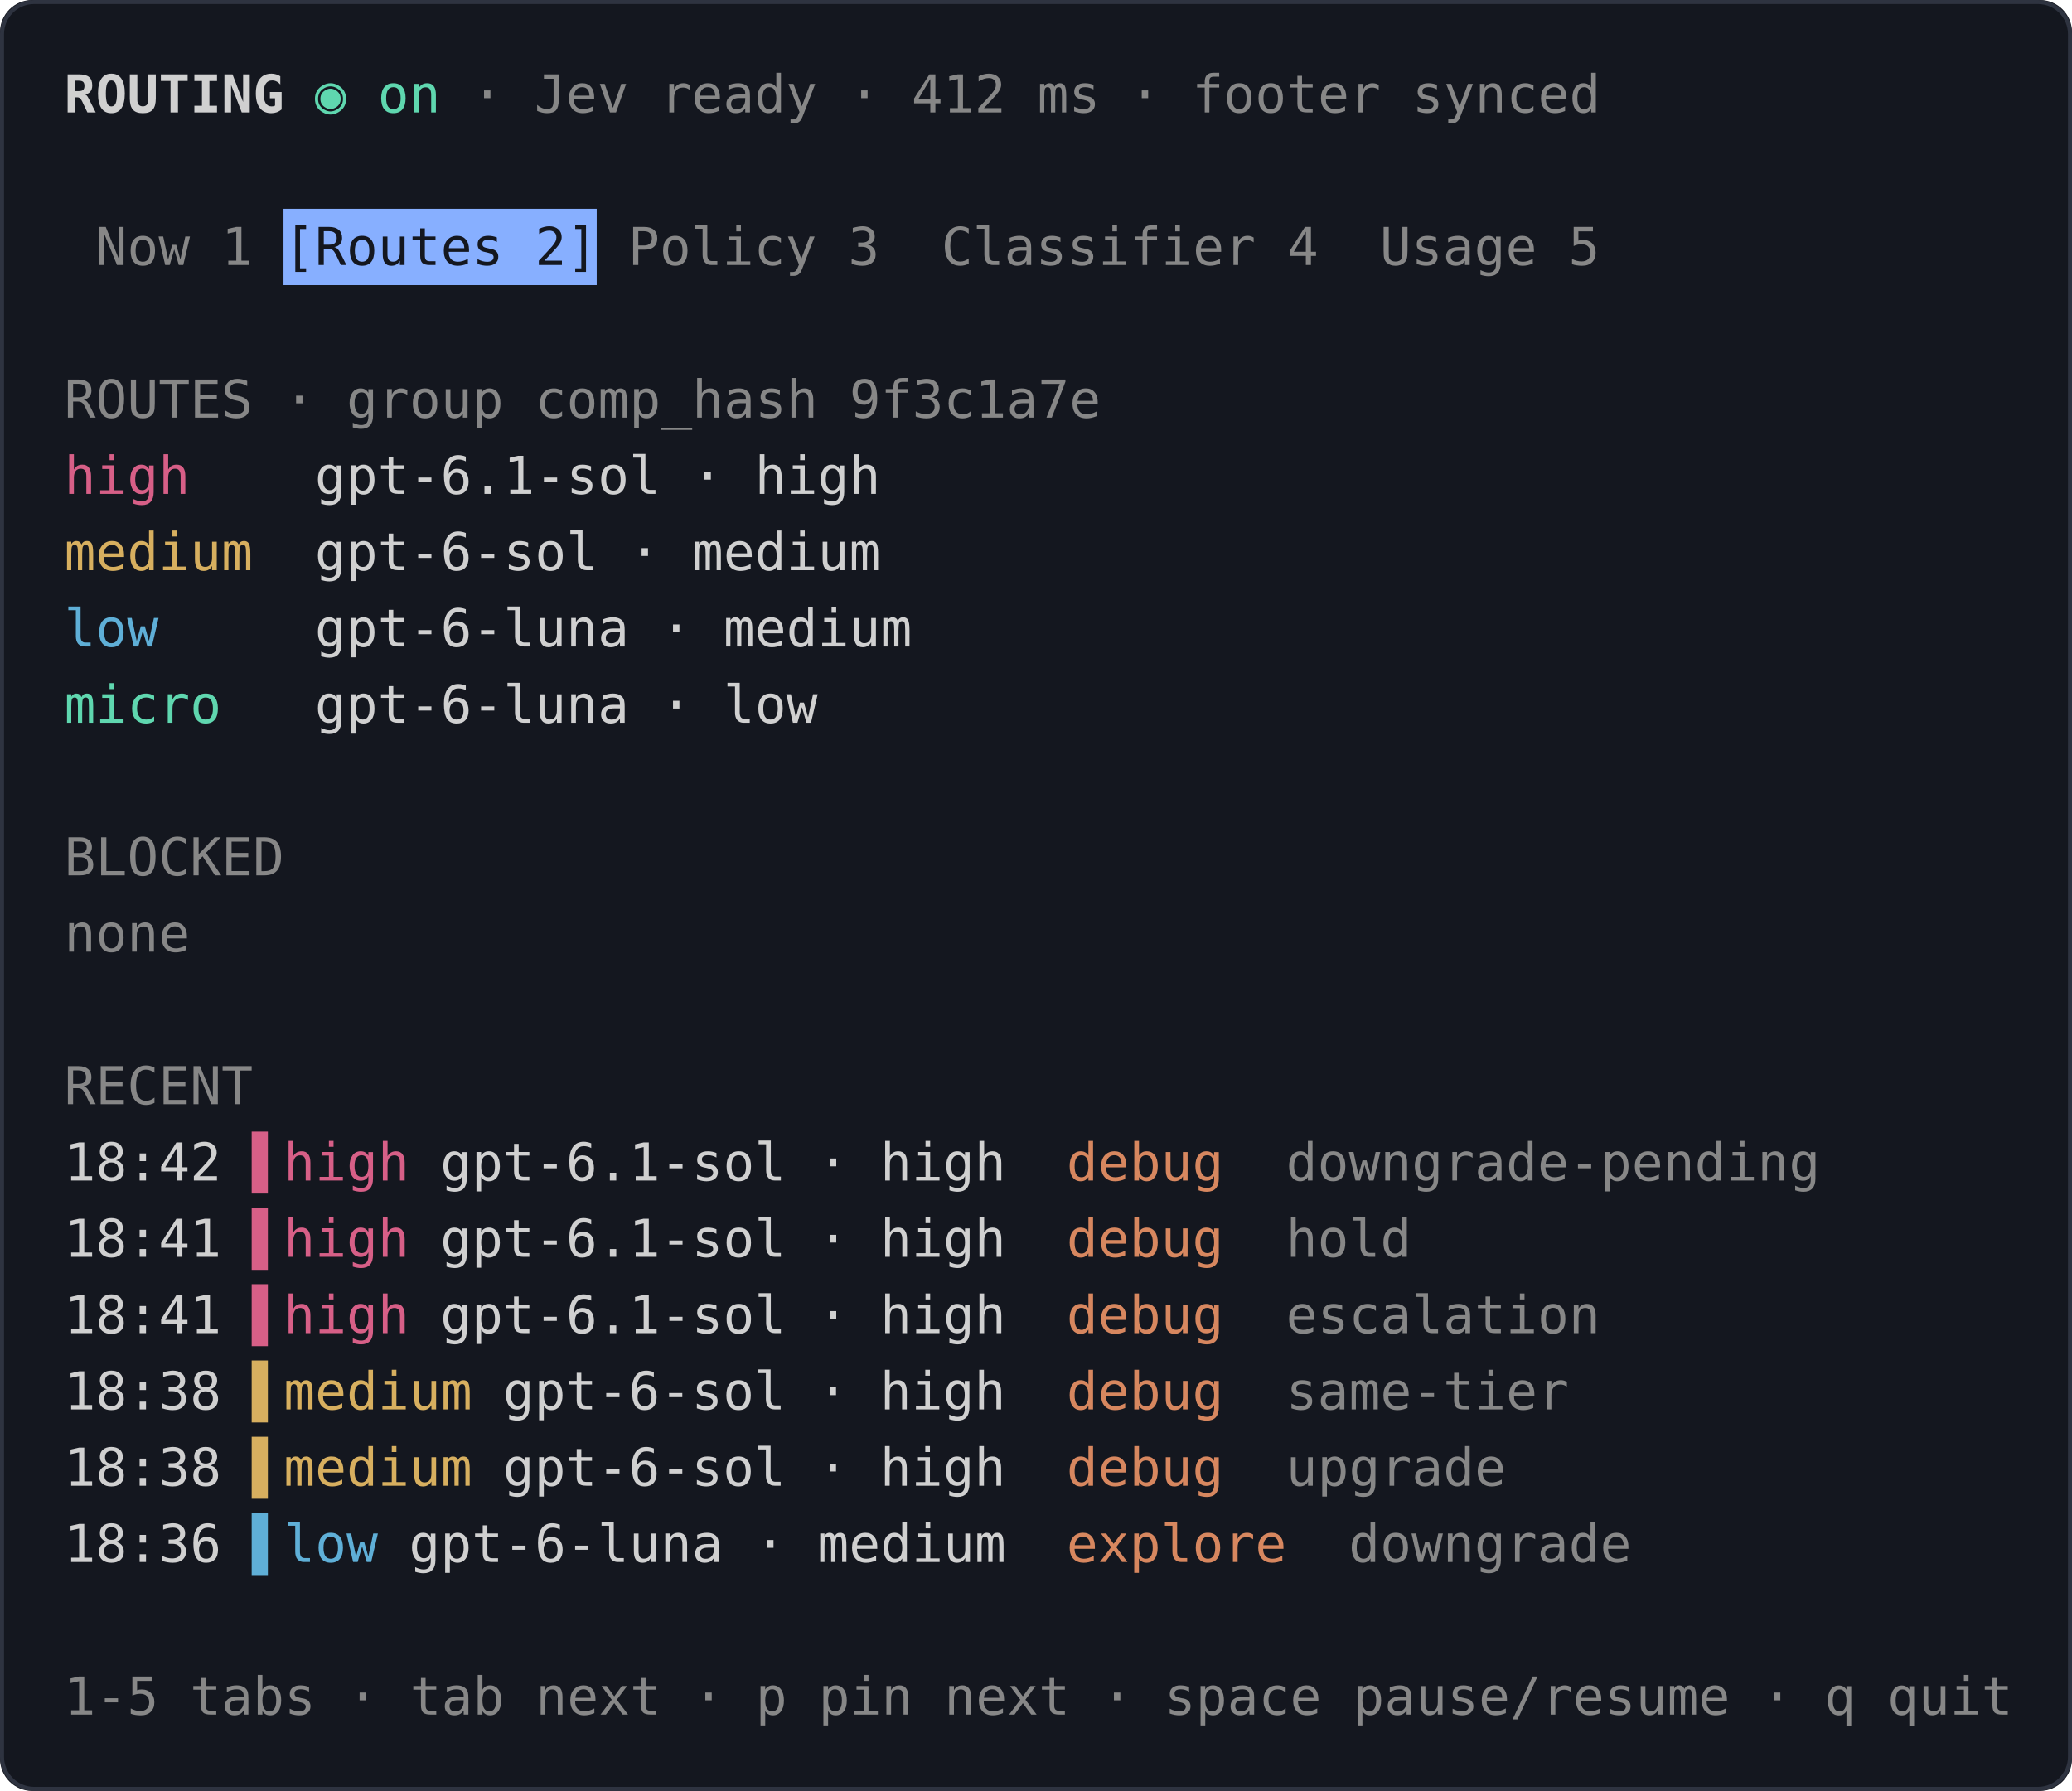
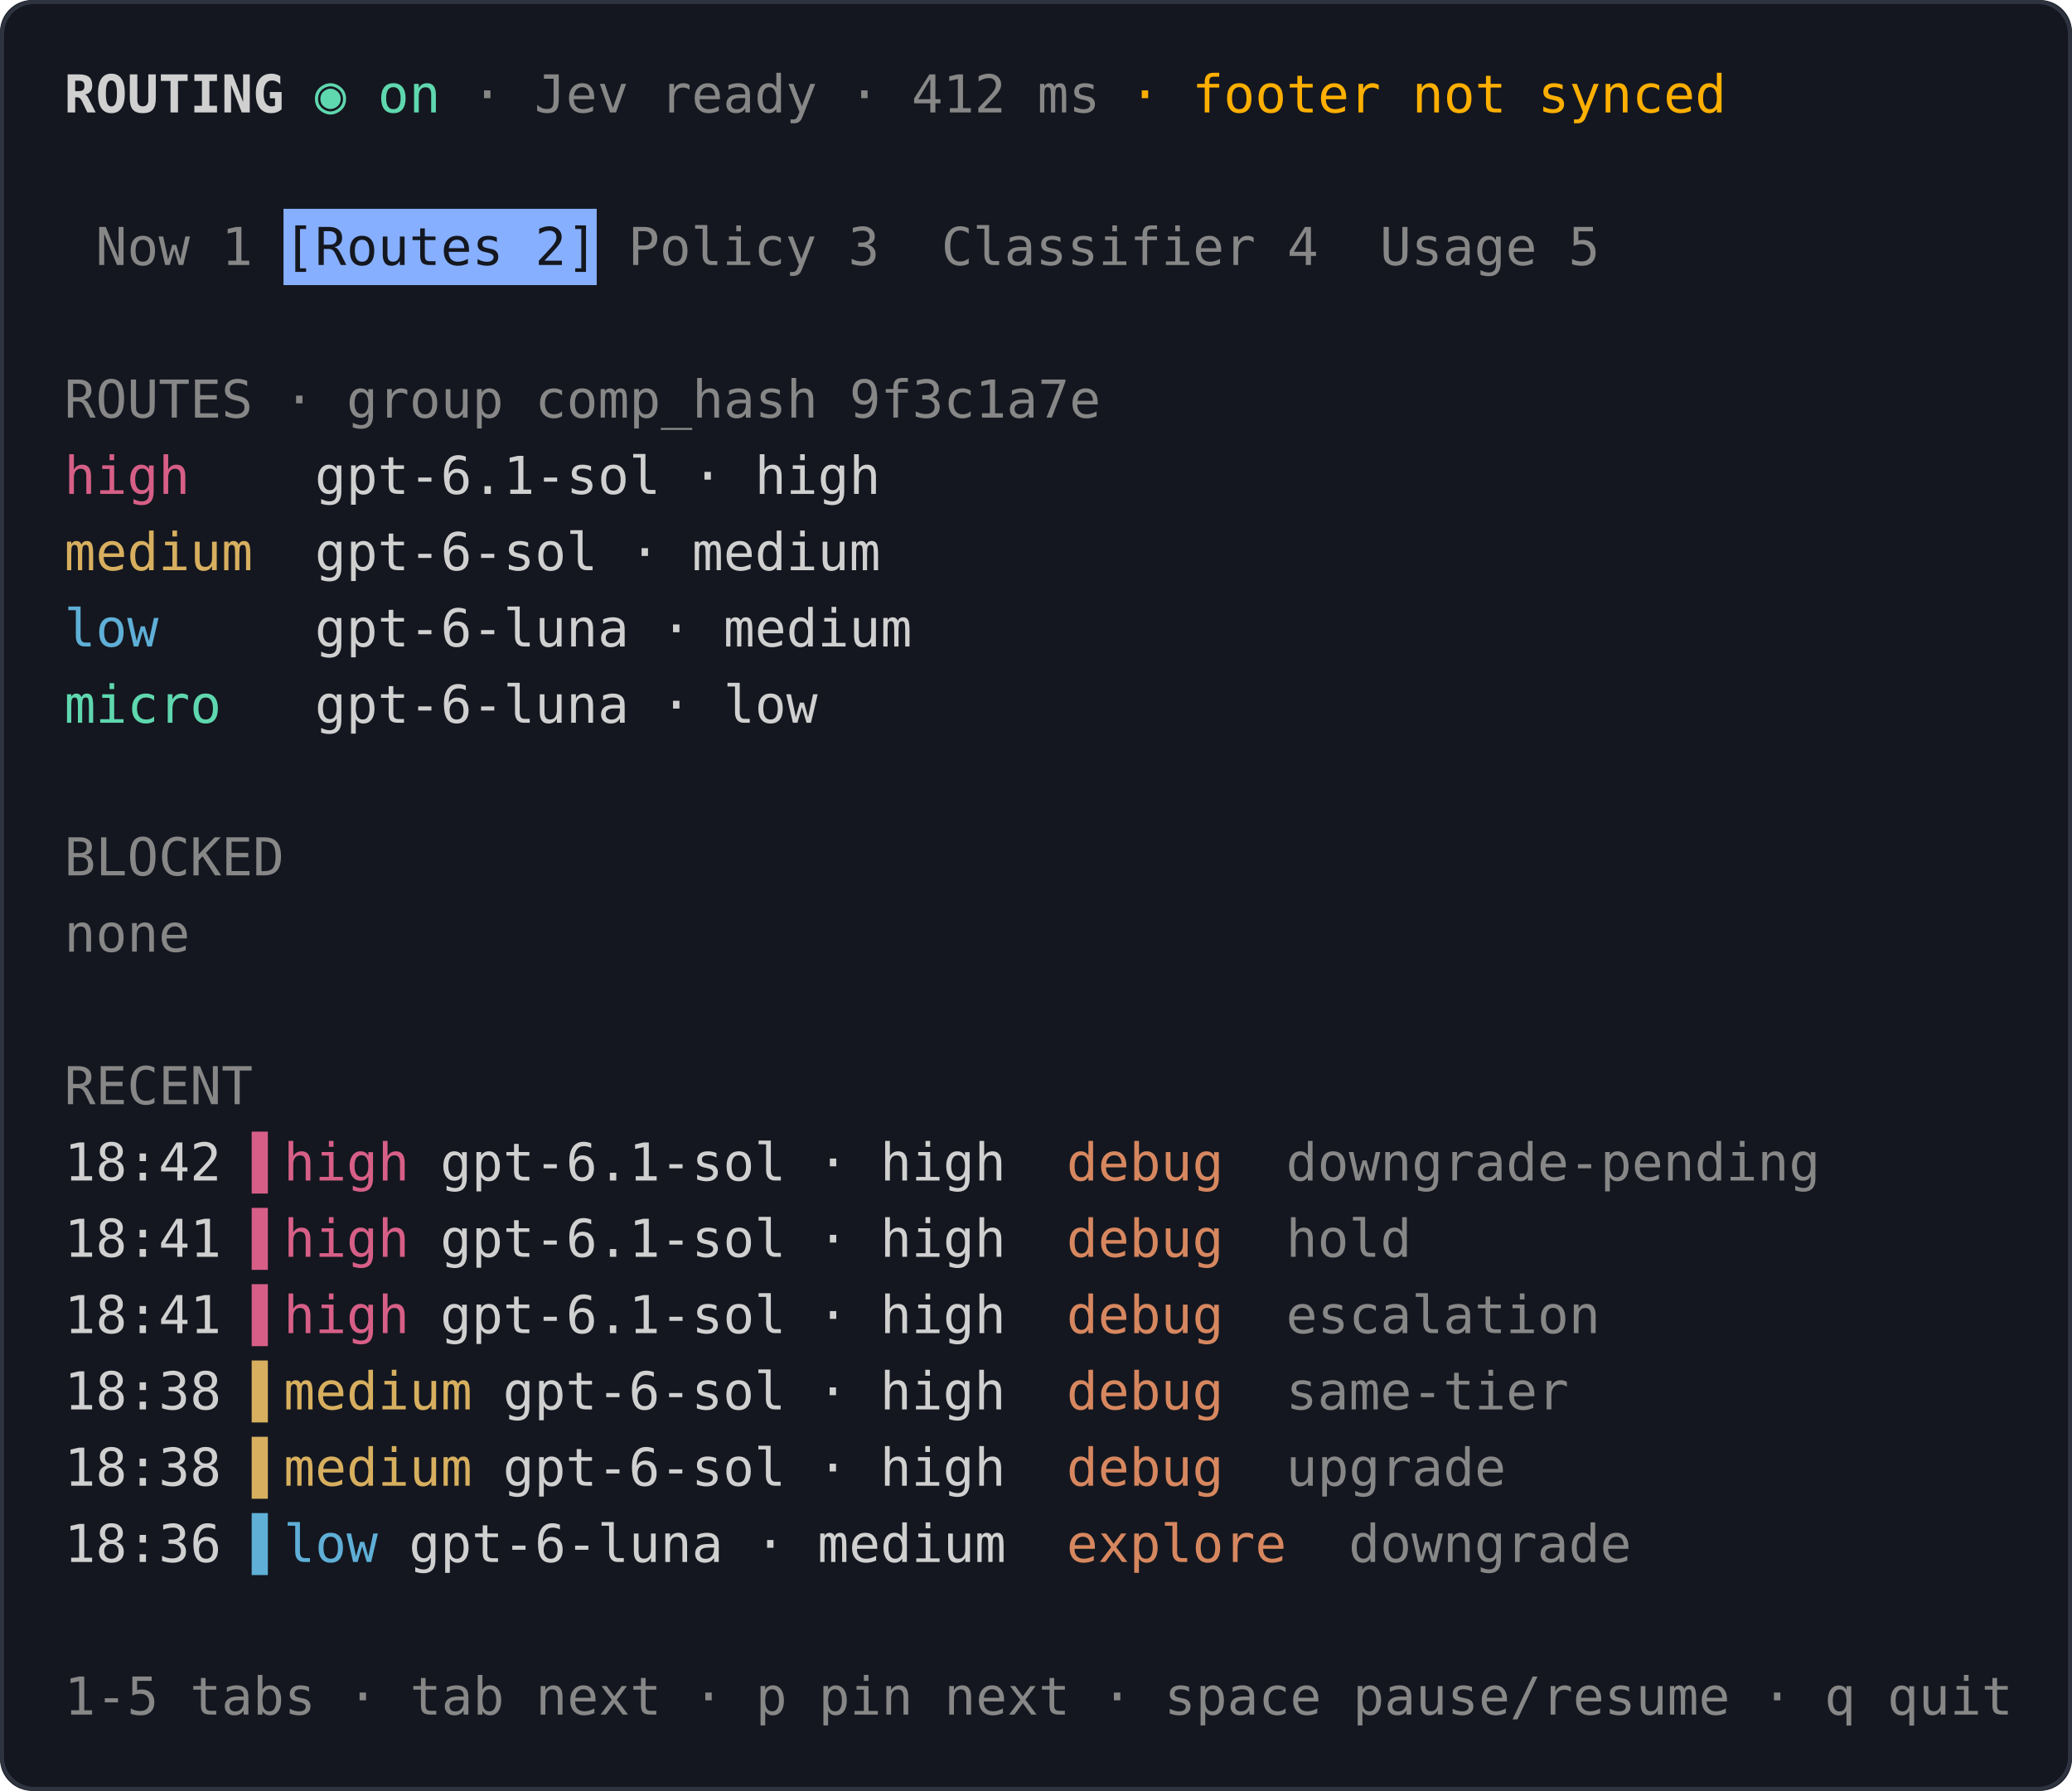
<svg xmlns="http://www.w3.org/2000/svg" viewBox="0 0 516 446" width="516" height="446" role="img" aria-labelledby="title desc">
  <style>text { font-family: ui-monospace, SFMono-Regular, Menlo, Consolas, 'DejaVu Sans Mono', monospace; font-size: 13px; }</style>
  <rect width="516" height="446" rx="8" fill="#14171f" />
  <rect x="0.5" y="0.5" width="515" height="445" rx="8" fill="none" stroke="#2e3340" />
  <text x="16.0" y="28.0" fill="#d0d0d0" font-weight="700" xml:space="preserve">ROUTING</text>
  <text x="78.4" y="28.0" fill="#5fd7af" xml:space="preserve">◉ on</text>
  <text x="109.6" y="28.0" fill="#878787" xml:space="preserve"> · Jev ready · 412 ms</text>
-   <text x="273.4" y="28.0" fill="#878787" xml:space="preserve"> · footer synced</text>
+   <text x="273.4" y="28.0" fill="#ffaf00" xml:space="preserve"> · footer not synced</text>
  <text x="16.0" y="66.0" fill="#878787" xml:space="preserve"> Now 1 </text>
  <rect x="70.6" y="52.0" width="78.0" height="19" fill="#87afff" />
  <text x="70.6" y="66.0" fill="#14171f" xml:space="preserve">[Routes 2]</text>
  <text x="148.6" y="66.0" fill="#878787" xml:space="preserve"> Policy 3 </text>
  <text x="226.6" y="66.0" fill="#878787" xml:space="preserve"> Classifier 4 </text>
  <text x="335.8" y="66.0" fill="#878787" xml:space="preserve"> Usage 5 </text>
  <text x="16.0" y="104.0" fill="#878787" xml:space="preserve">ROUTES</text>
  <text x="62.8" y="104.0" fill="#878787" xml:space="preserve"> · group comp_hash 9f3c1a7e</text>
  <text x="16.0" y="123.0" fill="#d75f87" xml:space="preserve">high    </text>
  <text x="78.4" y="123.0" fill="#d0d0d0" xml:space="preserve">gpt-6.1-sol · high</text>
  <text x="16.0" y="142.0" fill="#d7af5f" xml:space="preserve">medium  </text>
  <text x="78.4" y="142.0" fill="#d0d0d0" xml:space="preserve">gpt-6-sol · medium</text>
  <text x="16.0" y="161.0" fill="#5fafd7" xml:space="preserve">low     </text>
  <text x="78.4" y="161.0" fill="#d0d0d0" xml:space="preserve">gpt-6-luna · medium</text>
  <text x="16.0" y="180.0" fill="#5fd7af" xml:space="preserve">micro   </text>
  <text x="78.4" y="180.0" fill="#d0d0d0" xml:space="preserve">gpt-6-luna · low</text>
  <text x="16.0" y="218.0" fill="#878787" xml:space="preserve">BLOCKED</text>
  <text x="16.0" y="237.0" fill="#878787" xml:space="preserve">none</text>
  <text x="16.0" y="275.0" fill="#878787" xml:space="preserve">RECENT</text>
  <text x="16.0" y="294.0" fill="#d0d0d0" xml:space="preserve">18:42 </text>
  <text x="62.8" y="294.0" fill="#d75f87" xml:space="preserve">▌high</text>
  <text x="101.8" y="294.0" fill="#d0d0d0" xml:space="preserve"> gpt-6.1-sol · high  </text>
  <text x="265.6" y="294.0" fill="#d7875f" xml:space="preserve">debug</text>
  <text x="304.6" y="294.0" fill="#878787" xml:space="preserve">  downgrade-pending</text>
  <text x="16.0" y="313.0" fill="#d0d0d0" xml:space="preserve">18:41 </text>
  <text x="62.8" y="313.0" fill="#d75f87" xml:space="preserve">▌high</text>
  <text x="101.8" y="313.0" fill="#d0d0d0" xml:space="preserve"> gpt-6.1-sol · high  </text>
  <text x="265.6" y="313.0" fill="#d7875f" xml:space="preserve">debug</text>
  <text x="304.6" y="313.0" fill="#878787" xml:space="preserve">  hold</text>
  <text x="16.0" y="332.0" fill="#d0d0d0" xml:space="preserve">18:41 </text>
  <text x="62.8" y="332.0" fill="#d75f87" xml:space="preserve">▌high</text>
  <text x="101.8" y="332.0" fill="#d0d0d0" xml:space="preserve"> gpt-6.1-sol · high  </text>
  <text x="265.6" y="332.0" fill="#d7875f" xml:space="preserve">debug</text>
  <text x="304.6" y="332.0" fill="#878787" xml:space="preserve">  escalation</text>
  <text x="16.0" y="351.0" fill="#d0d0d0" xml:space="preserve">18:38 </text>
  <text x="62.8" y="351.0" fill="#d7af5f" xml:space="preserve">▌medium</text>
  <text x="117.4" y="351.0" fill="#d0d0d0" xml:space="preserve"> gpt-6-sol · high  </text>
  <text x="265.6" y="351.0" fill="#d7875f" xml:space="preserve">debug</text>
  <text x="304.6" y="351.0" fill="#878787" xml:space="preserve">  same-tier</text>
  <text x="16.0" y="370.0" fill="#d0d0d0" xml:space="preserve">18:38 </text>
  <text x="62.8" y="370.0" fill="#d7af5f" xml:space="preserve">▌medium</text>
  <text x="117.4" y="370.0" fill="#d0d0d0" xml:space="preserve"> gpt-6-sol · high  </text>
  <text x="265.6" y="370.0" fill="#d7875f" xml:space="preserve">debug</text>
  <text x="304.6" y="370.0" fill="#878787" xml:space="preserve">  upgrade</text>
  <text x="16.0" y="389.0" fill="#d0d0d0" xml:space="preserve">18:36 </text>
  <text x="62.8" y="389.0" fill="#5fafd7" xml:space="preserve">▌low</text>
  <text x="94.0" y="389.0" fill="#d0d0d0" xml:space="preserve"> gpt-6-luna · medium  </text>
  <text x="265.6" y="389.0" fill="#d7875f" xml:space="preserve">explore</text>
  <text x="320.2" y="389.0" fill="#878787" xml:space="preserve">  downgrade</text>
  <text x="16.0" y="427.0" fill="#878787" xml:space="preserve">1-5 tabs · tab next · p pin next · space pause/resume · q quit</text>
</svg>
